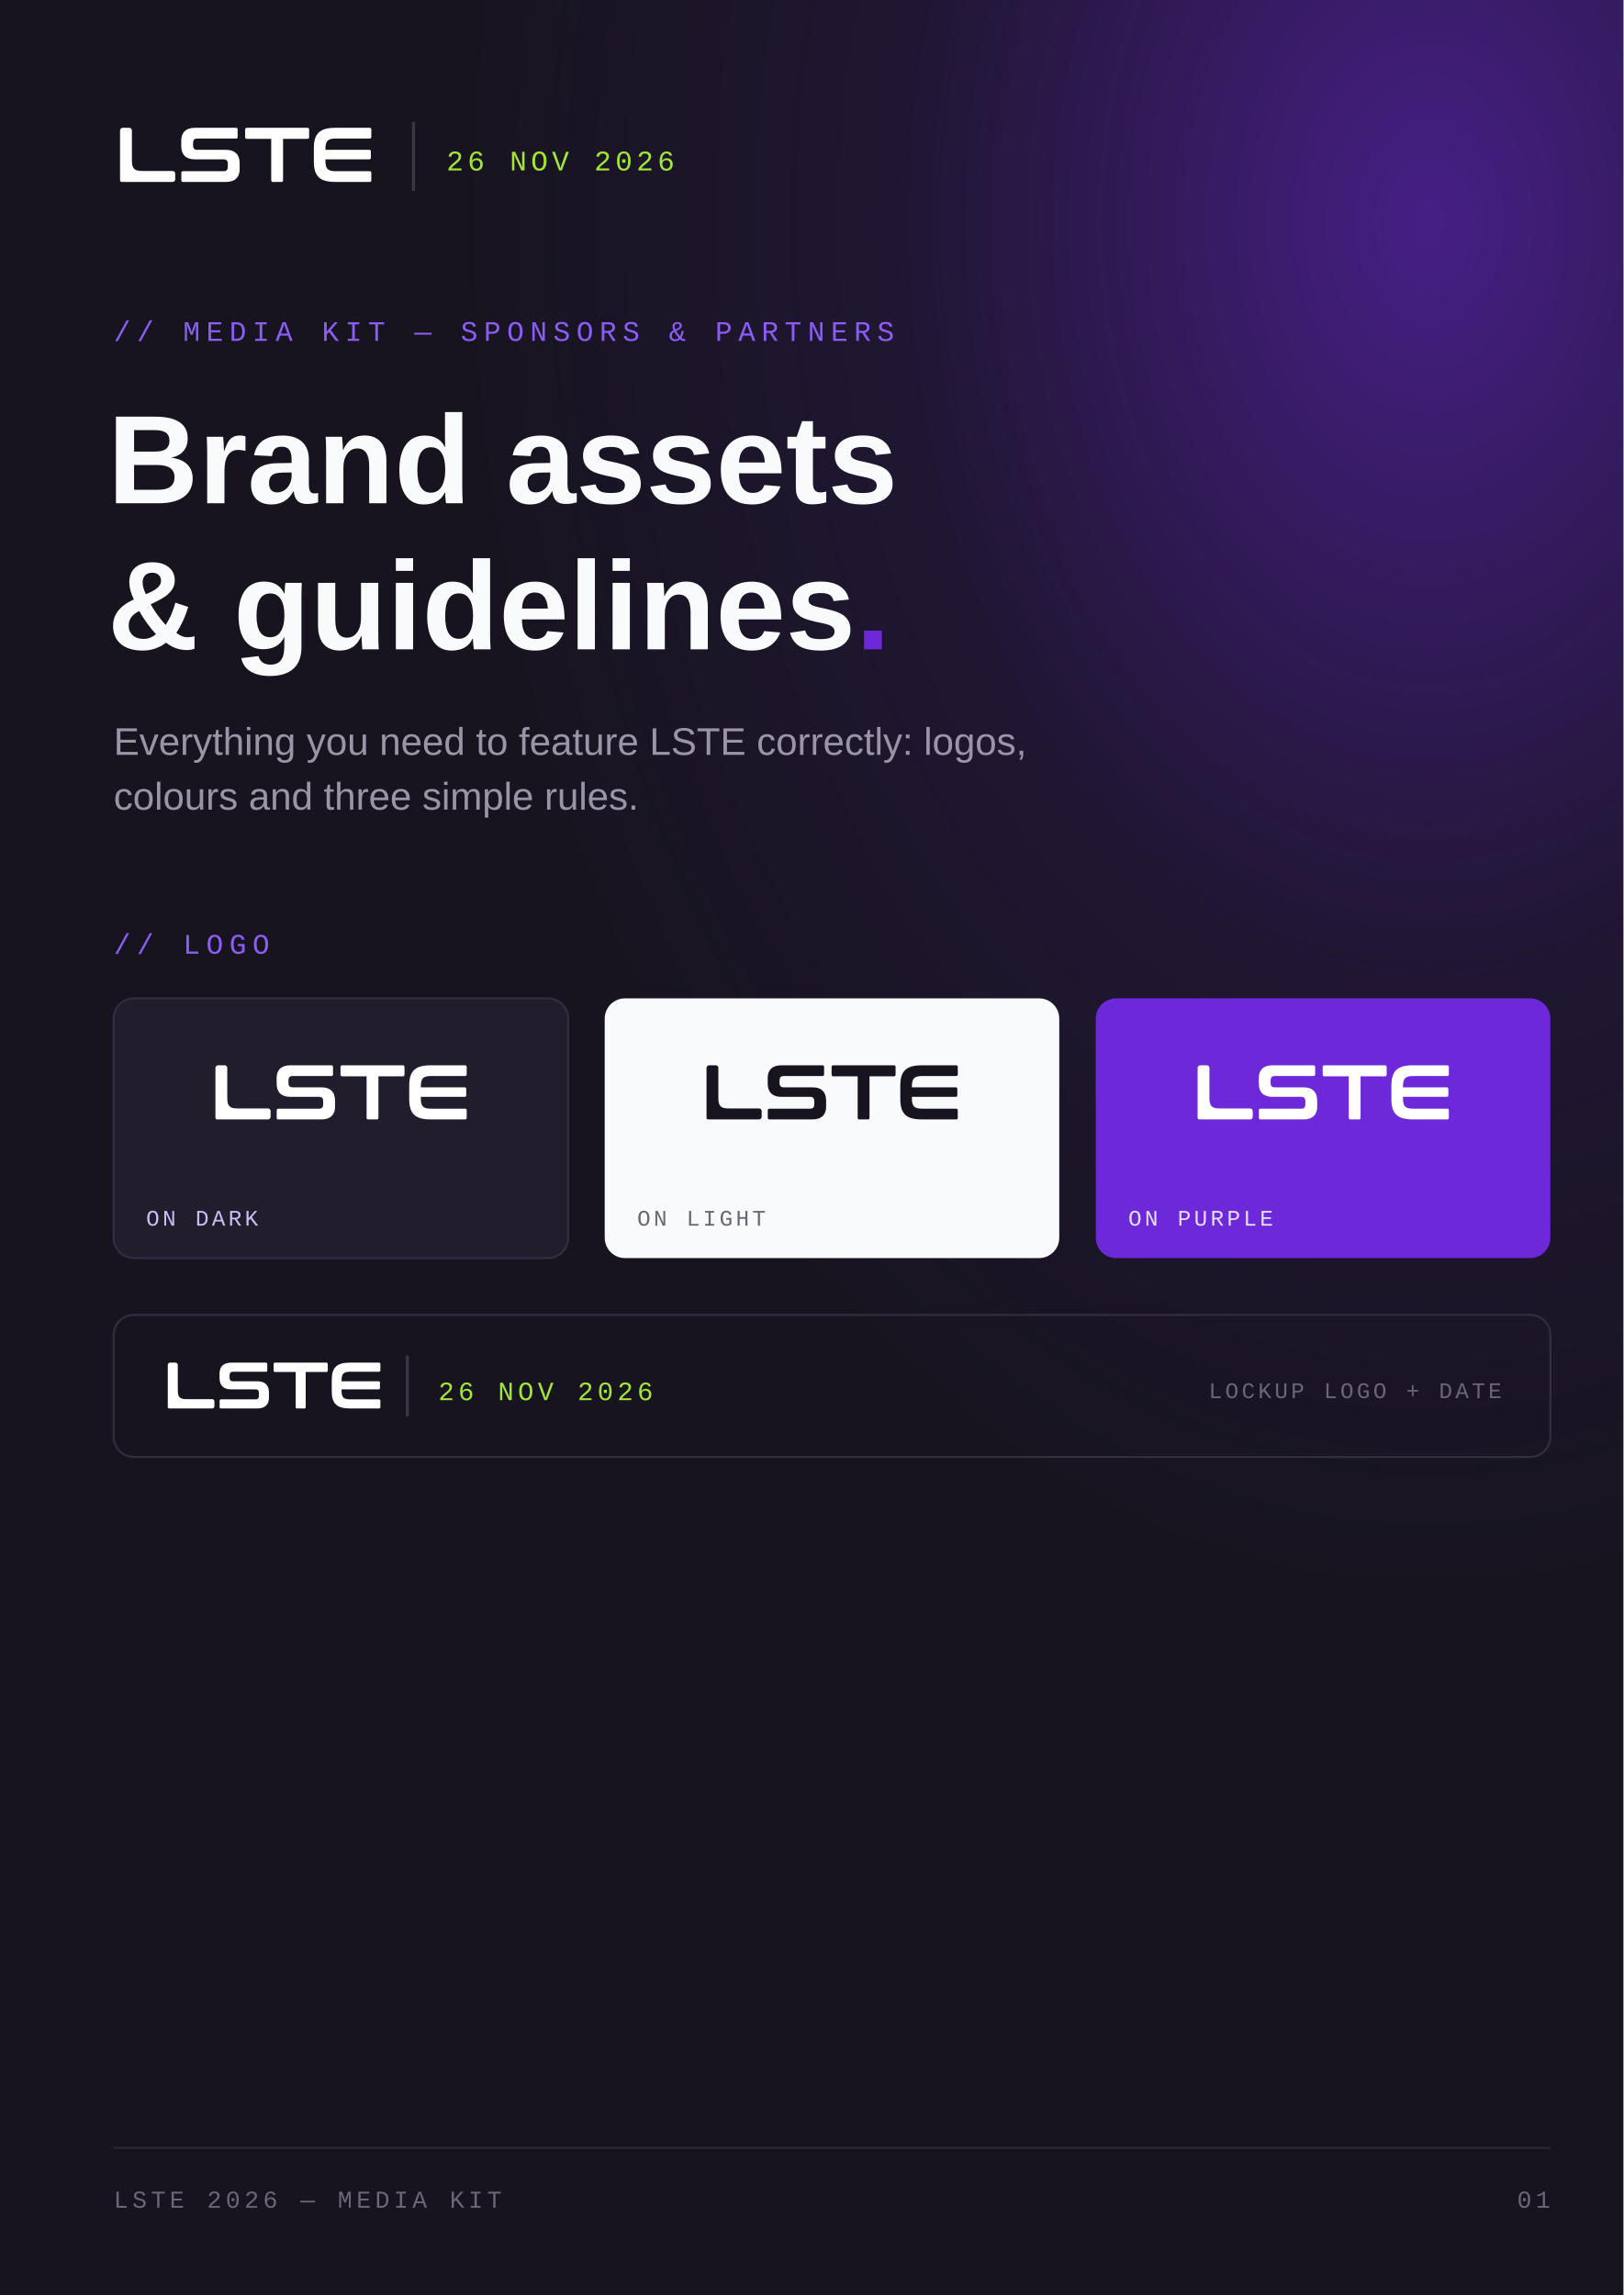
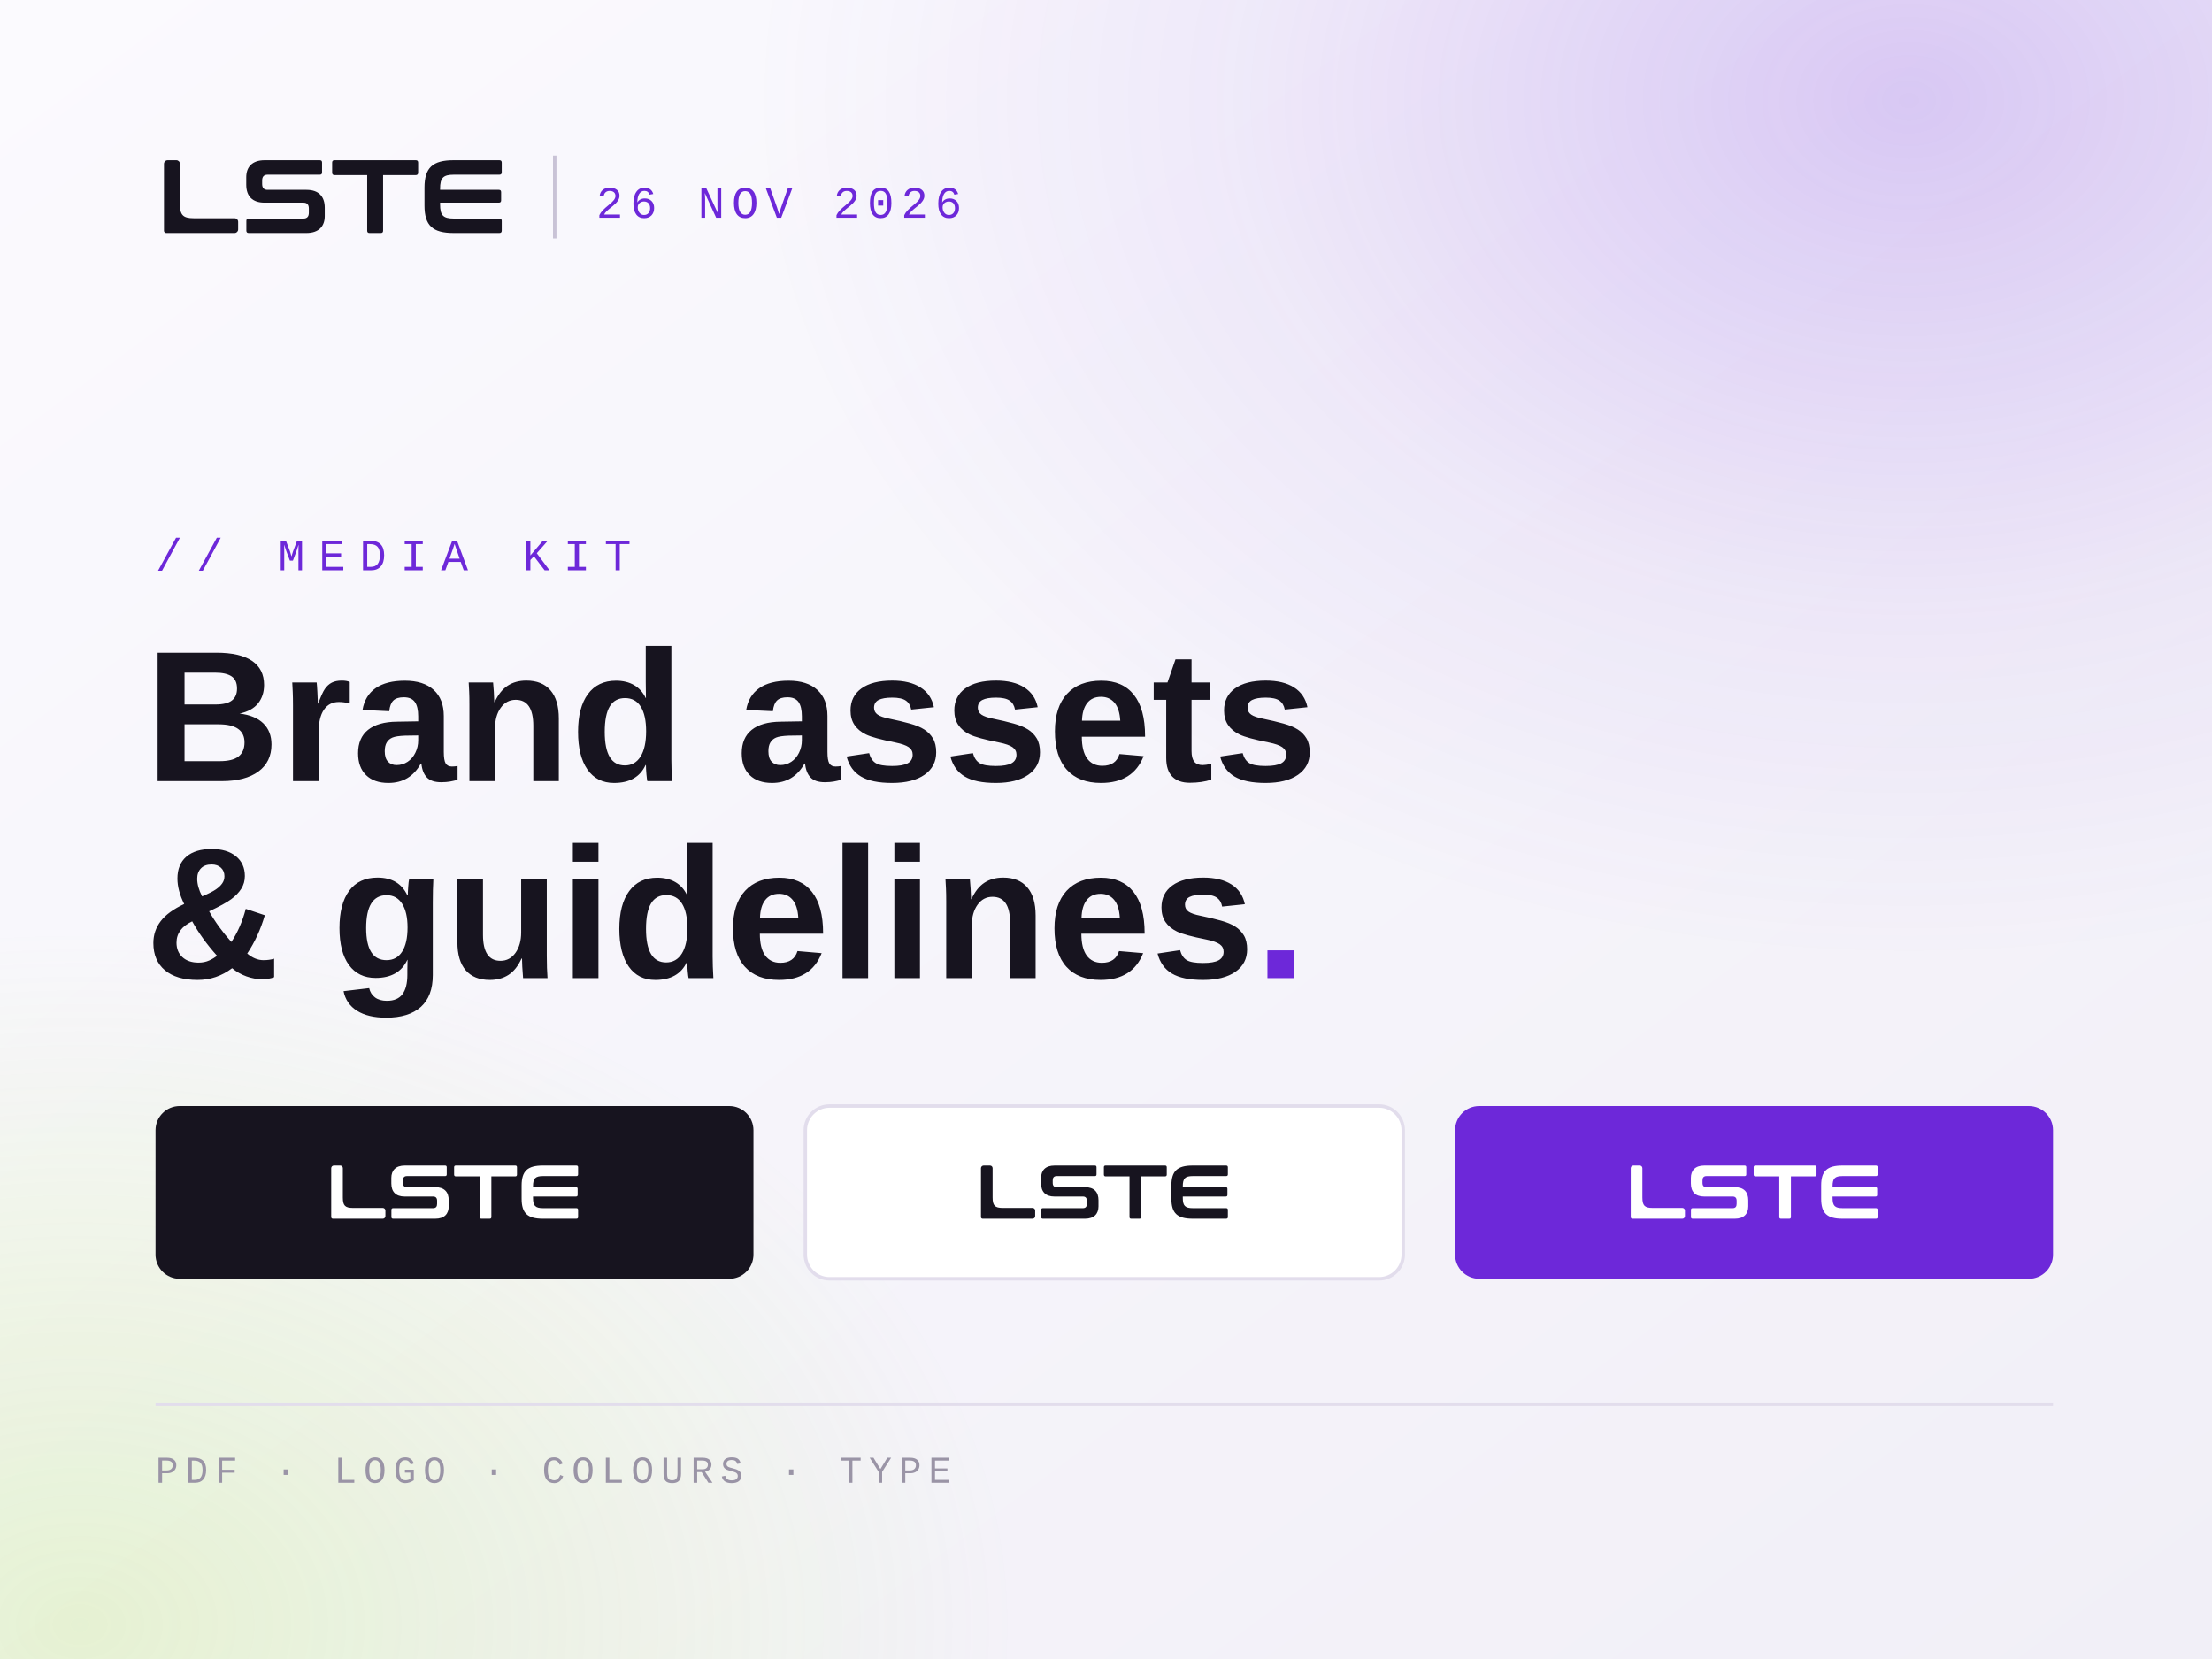
- <svg xmlns="http://www.w3.org/2000/svg" width="800" height="1131" viewBox="0 0 800 1131" role="img" aria-label="Cover of the LSTE 2026 media kit: Brand assets and guidelines">
+ <svg xmlns="http://www.w3.org/2000/svg" width="1280" height="960" viewBox="0 0 1280 960" role="img" aria-label="LSTE 2026 media kit vignette: Brand assets and guidelines">
  <defs>
    <symbol id="lste" viewBox="312 640 875 219">
      <path fill="currentColor" d="M507.21,803.43h-100.91c-26.46,0-34.16-7.96-34.16-35.19v-99.37c0-4.85-3.93-8.77-8.77-8.77h-21.5c-4.99,0-9.03,4.04-9.03,9.03v165.33c0,3.01,2.44,5.45,5.45,5.45h168.93c4.85,0,8.77-3.93,8.77-8.77v-18.93c0-4.85-3.93-8.77-8.77-8.77Z" />
      <path fill="currentColor" d="M685.01,733.3h-96.33c-8.99,0-13.36-4.88-13.36-14.38v-8.73c0-8.99,3.85-14.38,13.61-14.38h128.69c3.85,0,5.65-1.8,5.65-5.65v-24.4c0-3.85-1.8-5.65-5.65-5.65h-136.14c-31.08,0-45.47,16.95-45.47,41.87v18.75c0,28.26,15.41,44.18,44.95,44.18h96.33c8.99,0,13.36,4.88,13.36,14.39v10.53c0,8.99-3.85,14.39-13.61,14.39h-134.86c-3.85,0-5.91,1.8-5.91,5.65v24.4c0,3.85,2.06,5.65,5.91,5.65h142.31c31.08,0,45.47-16.95,45.47-41.87v-20.55c0-28.26-15.41-44.18-44.95-44.18Z" />
      <path fill="currentColor" d="M954.73,660.09h-200.62c-3.85,0-5.91,1.8-5.91,5.65v25.17c0,3.85,2.05,5.91,5.91,5.91h80.66v137.43c0,3.85,1.8,5.65,5.65,5.65h28c3.85,0,5.65-1.8,5.65-5.65v-137.43h80.66c3.85,0,5.91-2.06,5.91-5.91v-25.17c0-3.85-2.06-5.65-5.91-5.65Z" />
      <path fill="currentColor" d="M1049.01,695.8h112.25c3.85,0,5.91-1.8,5.91-5.65v-24.4c0-3.85-2.06-5.65-5.91-5.65h-113.02c-51.89,0-71.93,18.49-71.93,67.81v44.18c0,49.32,20.04,67.81,71.93,67.81h113.02c3.85,0,5.91-1.8,5.91-5.65v-24.4c0-3.85-2.06-5.65-5.91-5.65h-112.25c-26.71,0-34.16-7.96-34.16-34.94v-4.37h145.13c3.85,0,5.65-1.8,5.65-5.65v-20.29c0-3.85-1.8-5.65-5.65-5.65h-145.13v-2.57c0-26.97,7.45-34.93,34.16-34.93Z" />
    </symbol>
-     <radialGradient id="glow" cx="88%" cy="10%" r="60%">
-       <stop offset="0%" stop-color="#6D28D9" stop-opacity="0.55" />
-       <stop offset="55%" stop-color="#6D28D9" stop-opacity="0.10" />
+     <linearGradient id="bg" x1="0" y1="0" x2="1" y2="1">
+       <stop offset="0%" stop-color="#FBFAFE" />
+       <stop offset="100%" stop-color="#F1EFF7" />
+     </linearGradient>
+     <radialGradient id="violetBlob" cx="86%" cy="6%" r="52%">
+       <stop offset="0%" stop-color="#6D28D9" stop-opacity="0.22" />
+       <stop offset="60%" stop-color="#6D28D9" stop-opacity="0.06" />
      <stop offset="100%" stop-color="#6D28D9" stop-opacity="0" />
    </radialGradient>
+     <radialGradient id="limeBlob" cx="4%" cy="98%" r="42%">
+       <stop offset="0%" stop-color="#A3E635" stop-opacity="0.20" />
+       <stop offset="100%" stop-color="#A3E635" stop-opacity="0" />
+     </radialGradient>
  </defs>
-   <rect width="800" height="1131" fill="#17141F" />
-   <rect width="800" height="1131" fill="url(#glow)" />
-   <use href="#lste" x="56" y="60" width="130" height="32.5" color="#ffffff" />
-   <rect x="203" y="60" width="1.5" height="34" fill="#3a3542" />
-   <text x="220" y="84" font-family="'Consolas','Courier New',monospace" font-size="14" letter-spacing="2" fill="#A3E635">26 NOV 2026</text>
-   <text x="56" y="168" font-family="'Consolas','Courier New',monospace" font-size="14" letter-spacing="3" fill="#8b5cf6">// MEDIA KIT — SPONSORS &amp; PARTNERS</text>
-   <text x="53" y="248" font-family="'Segoe UI',Arial,sans-serif" font-size="62" font-weight="700" fill="#F8FAFC">Brand assets</text>
-   <text x="53" y="320" font-family="'Segoe UI',Arial,sans-serif" font-size="62" font-weight="700" fill="#F8FAFC">&amp; guidelines<tspan fill="#6D28D9">.</tspan>
+   <rect width="1280" height="960" fill="url(#bg)" />
+   <rect width="1280" height="960" fill="url(#violetBlob)" />
+   <rect width="1280" height="960" fill="url(#limeBlob)" />
+   <use href="#lste" x="90" y="88" width="205" height="51.3" color="#17141F" />
+   <rect x="320" y="90" width="2" height="48" fill="#c9c3d6" />
+   <text x="345" y="126" font-family="'Consolas','Courier New',monospace" font-size="26" letter-spacing="4" fill="#6D28D9">26 NOV 2026</text>
+   <text x="90" y="330" font-family="'Consolas','Courier New',monospace" font-size="26" letter-spacing="8" fill="#6D28D9">// MEDIA KIT</text>
+   <text x="84" y="452" font-family="'Segoe UI',Arial,sans-serif" font-size="108" font-weight="700" fill="#17141F">Brand assets</text>
+   <text x="84" y="566" font-family="'Segoe UI',Arial,sans-serif" font-size="108" font-weight="700" fill="#17141F">&amp; guidelines<tspan fill="#6D28D9">.</tspan>
  </text>
-   <text x="56" y="372" font-family="'Segoe UI',Arial,sans-serif" font-size="19" fill="#9a94a6">Everything you need to feature LSTE correctly: logos,</text>
-   <text x="56" y="399" font-family="'Segoe UI',Arial,sans-serif" font-size="19" fill="#9a94a6">colours and three simple rules.</text>
-   <text x="56" y="470" font-family="'Consolas','Courier New',monospace" font-size="14" letter-spacing="3" fill="#8b5cf6">// LOGO</text>
-   <rect x="56" y="492" width="224" height="128" rx="10" fill="#211d2c" stroke="#332d3f" />
-   <use href="#lste" x="103" y="522" width="130" height="32.5" color="#ffffff" />
-   <text x="72" y="604" font-family="'Consolas','Courier New',monospace" font-size="11" letter-spacing="1.5" fill="#c9bff2">ON DARK</text>
-   <rect x="298" y="492" width="224" height="128" rx="10" fill="#F8FAFC" />
-   <use href="#lste" x="345" y="522" width="130" height="32.5" color="#17141F" />
-   <text x="314" y="604" font-family="'Consolas','Courier New',monospace" font-size="11" letter-spacing="1.5" fill="#6b6675">ON LIGHT</text>
-   <rect x="540" y="492" width="224" height="128" rx="10" fill="#6D28D9" />
-   <use href="#lste" x="587" y="522" width="130" height="32.5" color="#ffffff" />
-   <text x="556" y="604" font-family="'Consolas','Courier New',monospace" font-size="11" letter-spacing="1.5" fill="#e5deff">ON PURPLE</text>
-   <rect x="56" y="648" width="708" height="70" rx="10" fill="none" stroke="#332d3f" />
-   <use href="#lste" x="80" y="669" width="110" height="27.5" color="#ffffff" />
-   <rect x="200" y="668" width="1.5" height="30" fill="#3a3542" />
-   <text x="216" y="690" font-family="'Consolas','Courier New',monospace" font-size="13" letter-spacing="2" fill="#A3E635">26 NOV 2026</text>
-   <text x="740" y="689" text-anchor="end" font-family="'Consolas','Courier New',monospace" font-size="11" letter-spacing="1.5" fill="#6b6675">LOCKUP LOGO + DATE</text>
-   <rect x="56" y="1058" width="708" height="1" fill="#2a2534" />
-   <text x="56" y="1088" font-family="'Consolas','Courier New',monospace" font-size="12" letter-spacing="2" fill="#6b6675">LSTE 2026 — MEDIA KIT</text>
-   <text x="764" y="1088" text-anchor="end" font-family="'Consolas','Courier New',monospace" font-size="12" letter-spacing="2" fill="#6b6675">01</text>
+   <rect x="90" y="640" width="346" height="100" rx="14" fill="#17141F" />
+   <use href="#lste" x="188" y="671" width="150" height="37.5" color="#ffffff" />
+   <rect x="466" y="640" width="346" height="100" rx="14" fill="#ffffff" stroke="#e2ddec" stroke-width="2" />
+   <use href="#lste" x="564" y="671" width="150" height="37.5" color="#17141F" />
+   <rect x="842" y="640" width="346" height="100" rx="14" fill="#6D28D9" />
+   <use href="#lste" x="940" y="671" width="150" height="37.5" color="#ffffff" />
+   <rect x="90" y="812" width="1098" height="1.5" fill="#e2ddec" />
+   <text x="90" y="858" font-family="'Consolas','Courier New',monospace" font-size="22" letter-spacing="4" fill="#9a94a6">PDF · LOGO · COLOURS · TYPE</text>
</svg>
